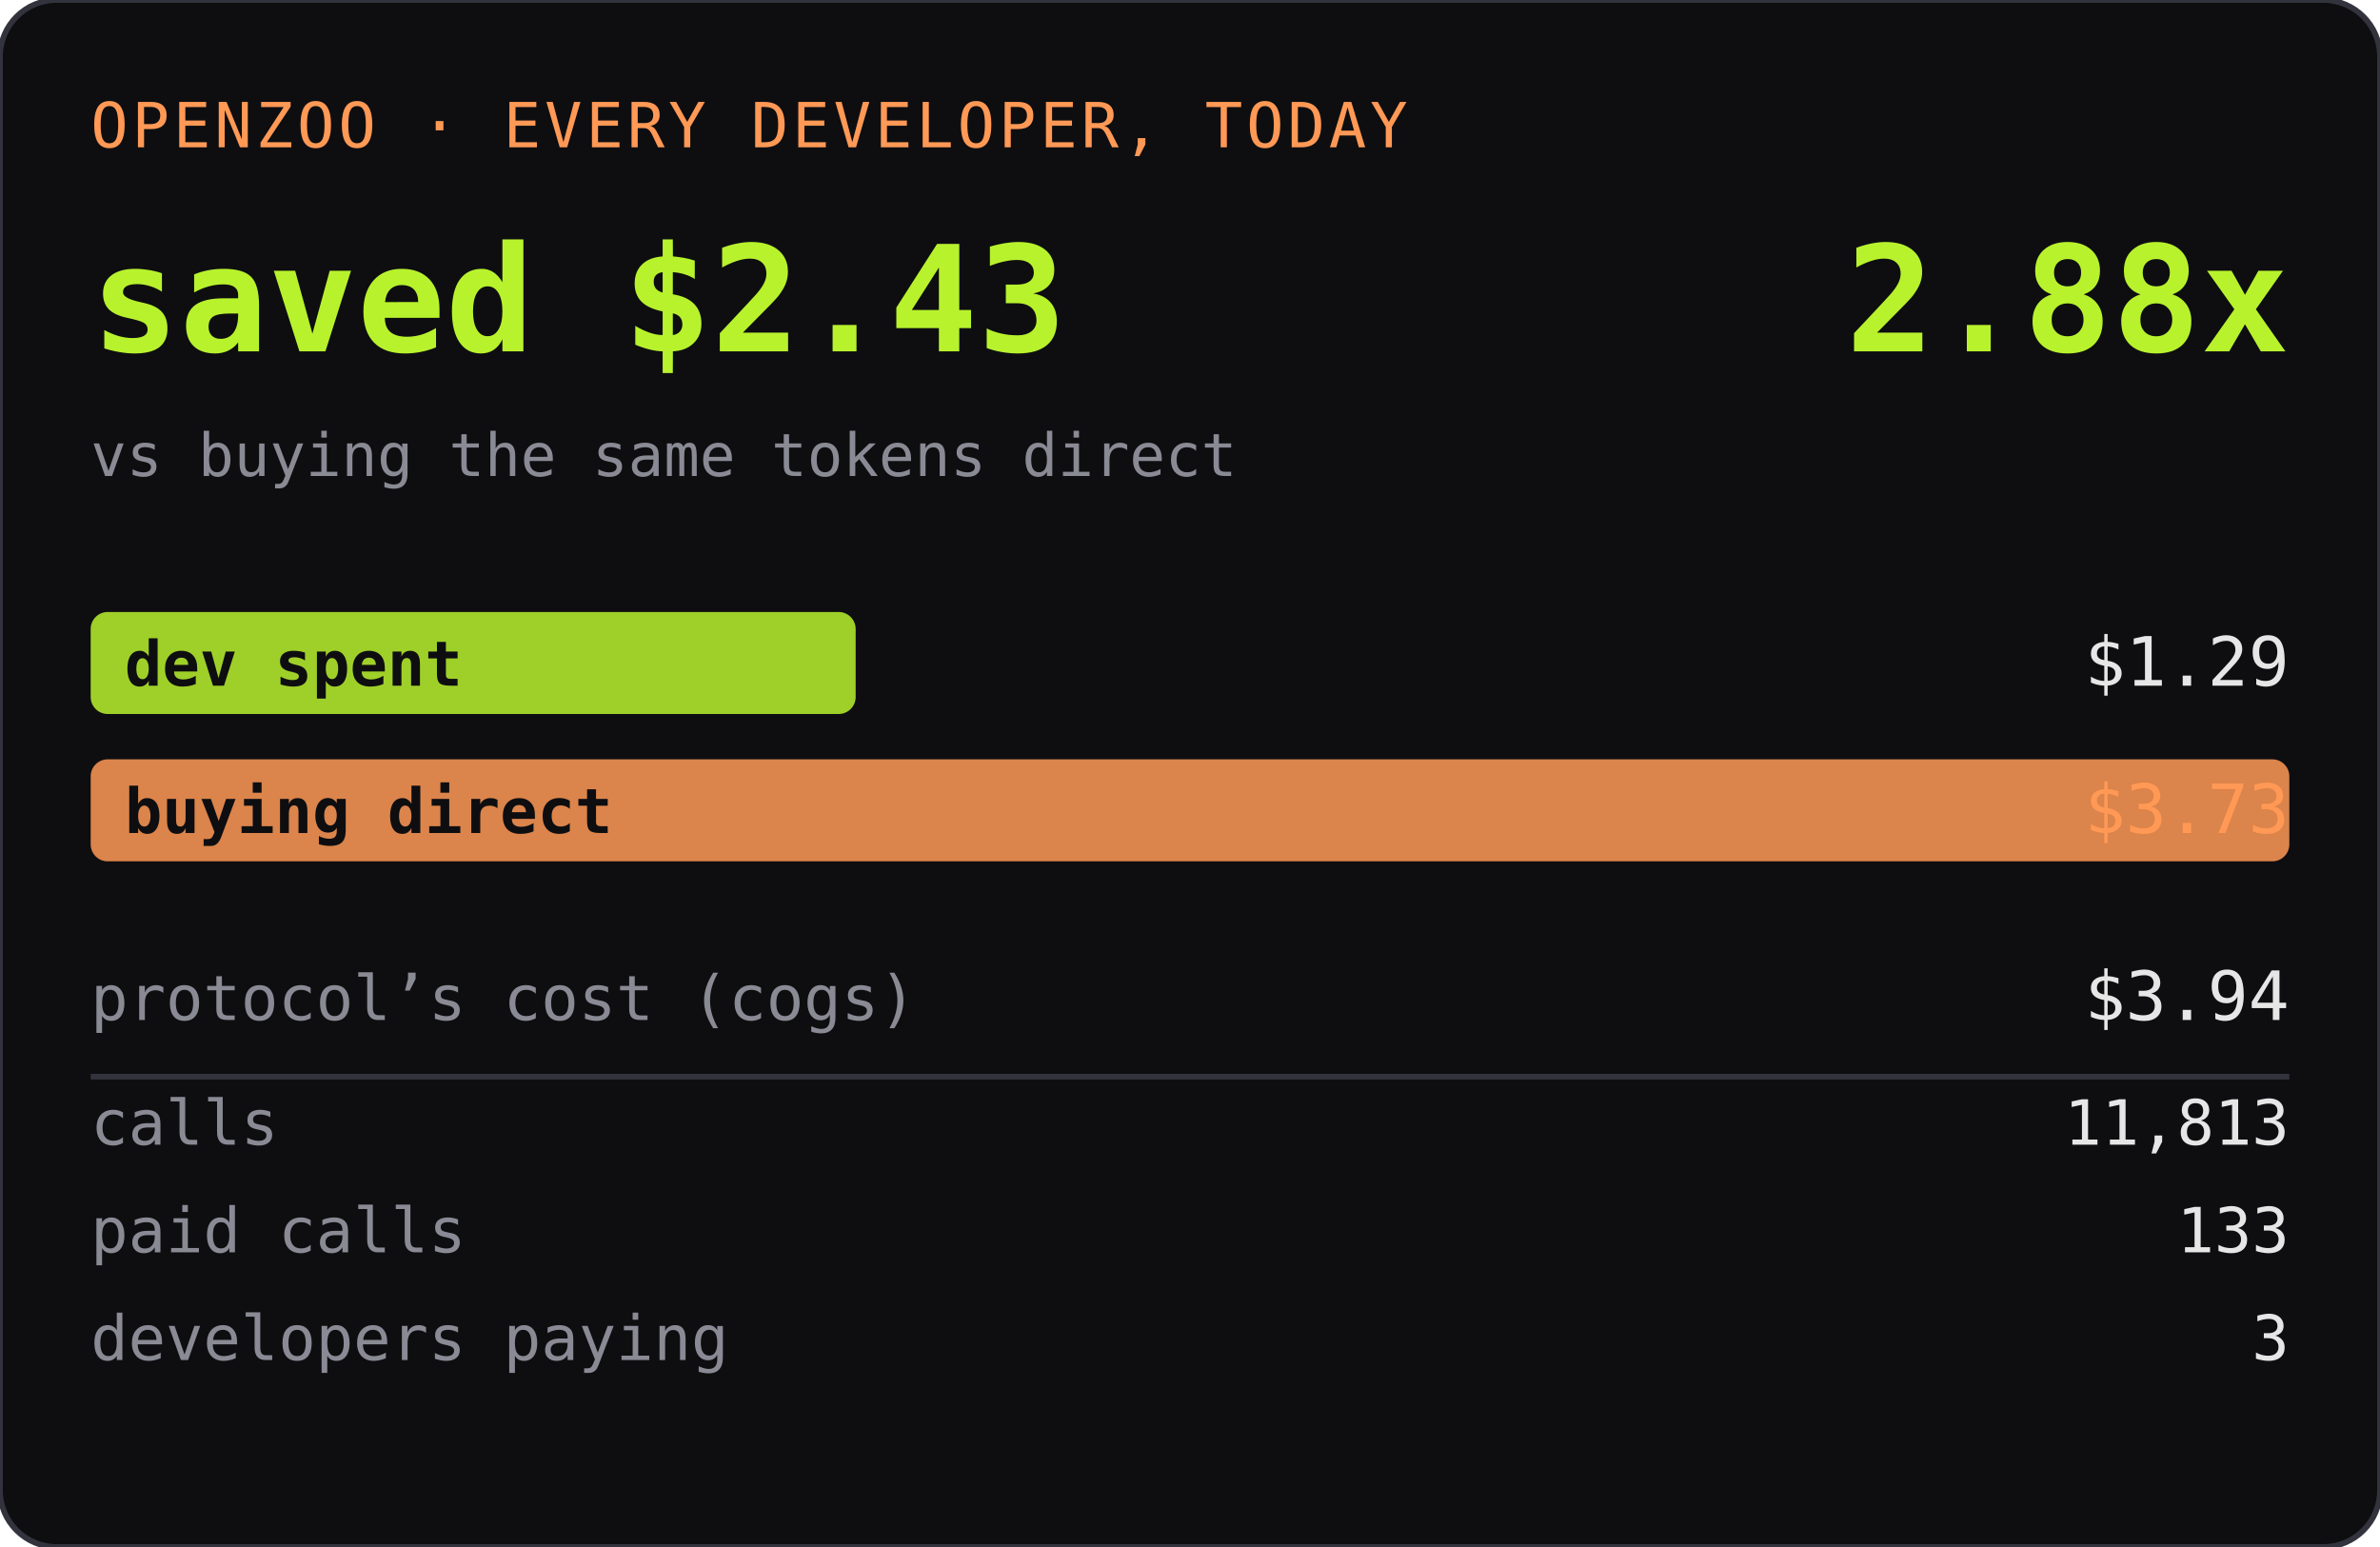
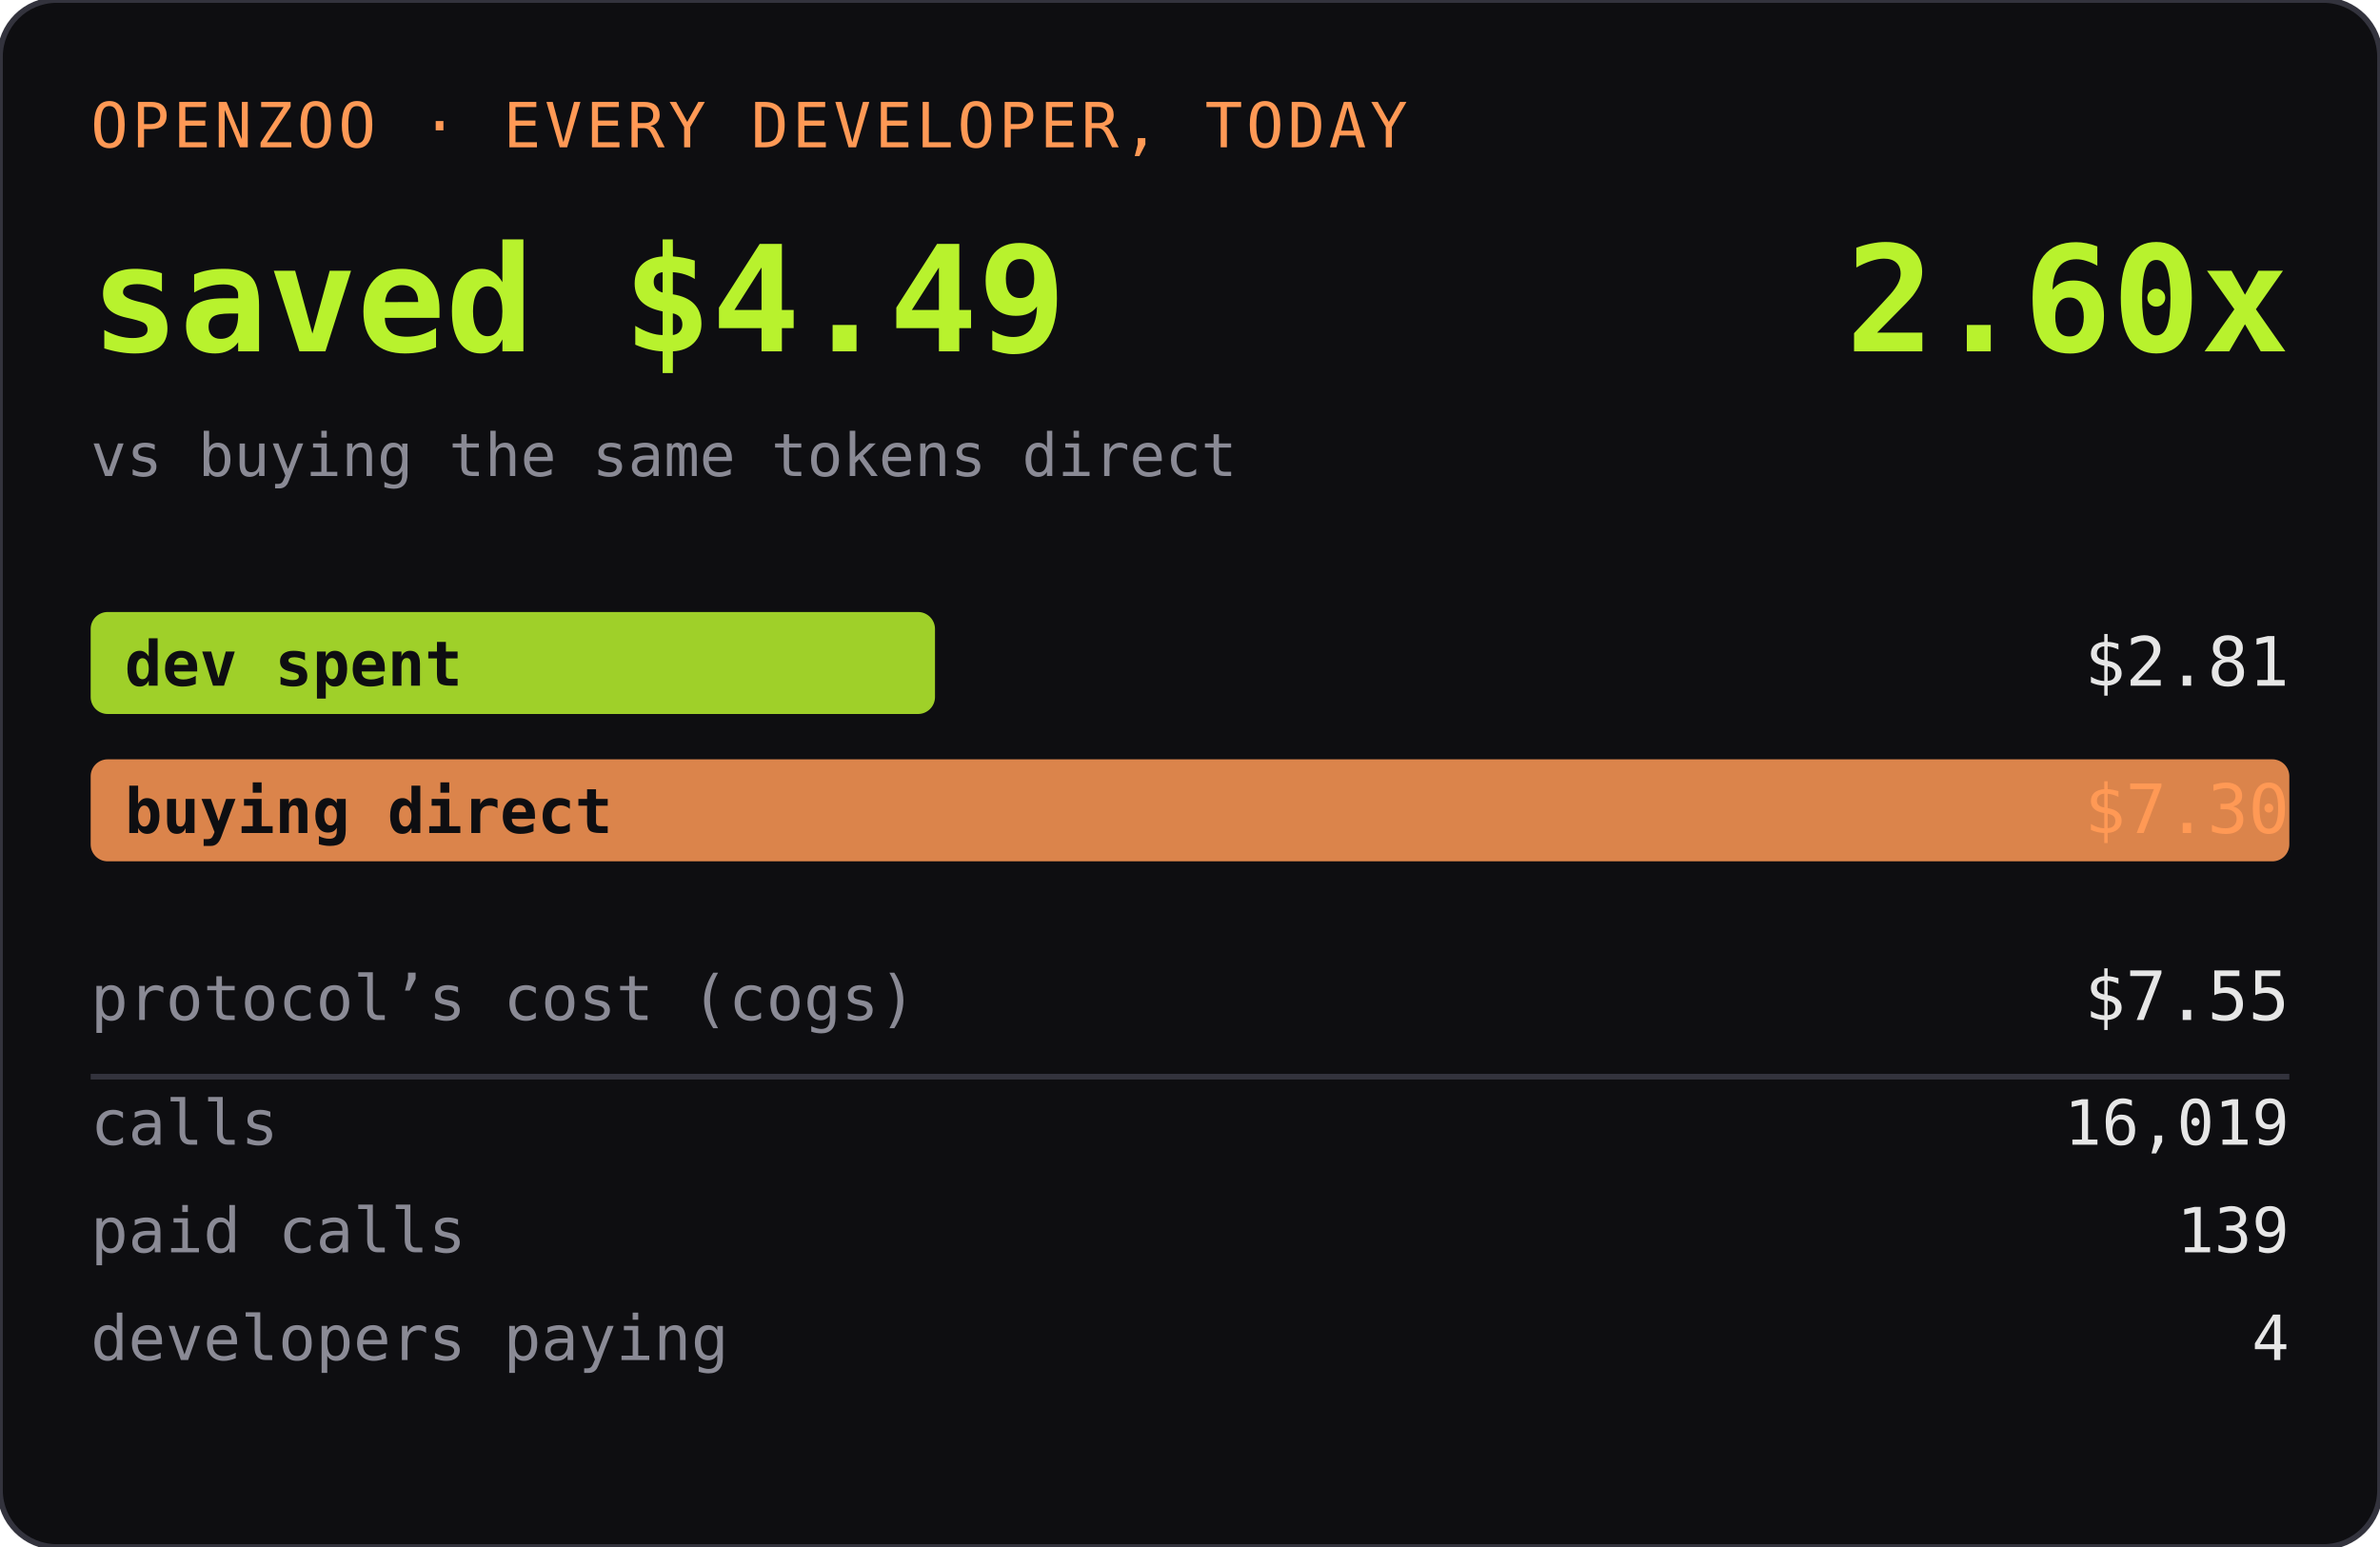
<svg xmlns="http://www.w3.org/2000/svg" width="420" height="273" role="img" aria-label="OPENZOO · EVERY DEVELOPER, TODAY">
  <rect width="420" height="273" rx="10" fill="#0e0e11" />
  <rect width="420" height="273" rx="10" fill="none" stroke="#33333d" />
  <text x="16" y="26" font-family="ui-monospace,SFMono-Regular,Menlo,monospace" font-size="11" fill="#ff9955" letter-spacing="0.06em">OPENZOO · EVERY DEVELOPER, TODAY</text>
-   <text x="16" y="62" font-family="ui-monospace,SFMono-Regular,Menlo,monospace" font-size="26" font-weight="600" fill="#b8f22d">saved $2.43</text>
-   <text x="404" y="62" text-anchor="end" font-family="ui-monospace,SFMono-Regular,Menlo,monospace" font-size="26" font-weight="600" fill="#b8f22d">2.88x</text>
+   <text x="16" y="62" font-family="ui-monospace,SFMono-Regular,Menlo,monospace" font-size="26" font-weight="600" fill="#b8f22d">saved $4.49</text>
+   <text x="404" y="62" text-anchor="end" font-family="ui-monospace,SFMono-Regular,Menlo,monospace" font-size="26" font-weight="600" fill="#b8f22d">2.60x</text>
  <text x="16" y="84" font-family="ui-monospace,SFMono-Regular,Menlo,monospace" font-size="10.5" fill="#8a8a95">vs buying the same tokens direct</text>
-   <rect x="16" y="108" width="135" height="18" rx="3" fill="#b8f22d" opacity="0.85" />
+   <rect x="16" y="108" width="149" height="18" rx="3" fill="#b8f22d" opacity="0.85" />
  <text x="22" y="121" font-family="ui-monospace,SFMono-Regular,Menlo,monospace" font-size="11" fill="#0e0e11" font-weight="600">dev spent</text>
-   <text x="404" y="121" text-anchor="end" font-family="ui-monospace,SFMono-Regular,Menlo,monospace" font-size="12" fill="#e6e6e6">$1.29</text>
+   <text x="404" y="121" text-anchor="end" font-family="ui-monospace,SFMono-Regular,Menlo,monospace" font-size="12" fill="#e6e6e6">$2.81</text>
  <rect x="16" y="134" width="388" height="18" rx="3" fill="#ff9955" opacity="0.85" />
  <text x="22" y="147" font-family="ui-monospace,SFMono-Regular,Menlo,monospace" font-size="11" fill="#0e0e11" font-weight="600">buying direct</text>
-   <text x="404" y="147" text-anchor="end" font-family="ui-monospace,SFMono-Regular,Menlo,monospace" font-size="12" fill="#ff9955">$3.73</text>
+   <text x="404" y="147" text-anchor="end" font-family="ui-monospace,SFMono-Regular,Menlo,monospace" font-size="12" fill="#ff9955">$7.30</text>
  <text x="16" y="180" font-family="ui-monospace,SFMono-Regular,Menlo,monospace" font-size="11" fill="#8a8a95">protocol’s cost (cogs)</text>
-   <text x="404" y="180" text-anchor="end" font-family="ui-monospace,SFMono-Regular,Menlo,monospace" font-size="12" fill="#e6e6e6">$3.94</text>
+   <text x="404" y="180" text-anchor="end" font-family="ui-monospace,SFMono-Regular,Menlo,monospace" font-size="12" fill="#e6e6e6">$7.55</text>
  <line x1="16" y1="190" x2="404" y2="190" stroke="#33333d" />
  <text x="16" y="202" font-family="ui-monospace,SFMono-Regular,Menlo,monospace" font-size="11" fill="#8a8a95">calls</text>
-   <text x="404" y="202" text-anchor="end" font-family="ui-monospace,SFMono-Regular,Menlo,monospace" font-size="11" fill="#e6e6e6">11,813</text>
+   <text x="404" y="202" text-anchor="end" font-family="ui-monospace,SFMono-Regular,Menlo,monospace" font-size="11" fill="#e6e6e6">16,019</text>
  <text x="16" y="221" font-family="ui-monospace,SFMono-Regular,Menlo,monospace" font-size="11" fill="#8a8a95">paid calls</text>
-   <text x="404" y="221" text-anchor="end" font-family="ui-monospace,SFMono-Regular,Menlo,monospace" font-size="11" fill="#e6e6e6">133</text>
+   <text x="404" y="221" text-anchor="end" font-family="ui-monospace,SFMono-Regular,Menlo,monospace" font-size="11" fill="#e6e6e6">139</text>
  <text x="16" y="240" font-family="ui-monospace,SFMono-Regular,Menlo,monospace" font-size="11" fill="#8a8a95">developers paying</text>
-   <text x="404" y="240" text-anchor="end" font-family="ui-monospace,SFMono-Regular,Menlo,monospace" font-size="11" fill="#e6e6e6">3</text>
+   <text x="404" y="240" text-anchor="end" font-family="ui-monospace,SFMono-Regular,Menlo,monospace" font-size="11" fill="#e6e6e6">4</text>
</svg>
